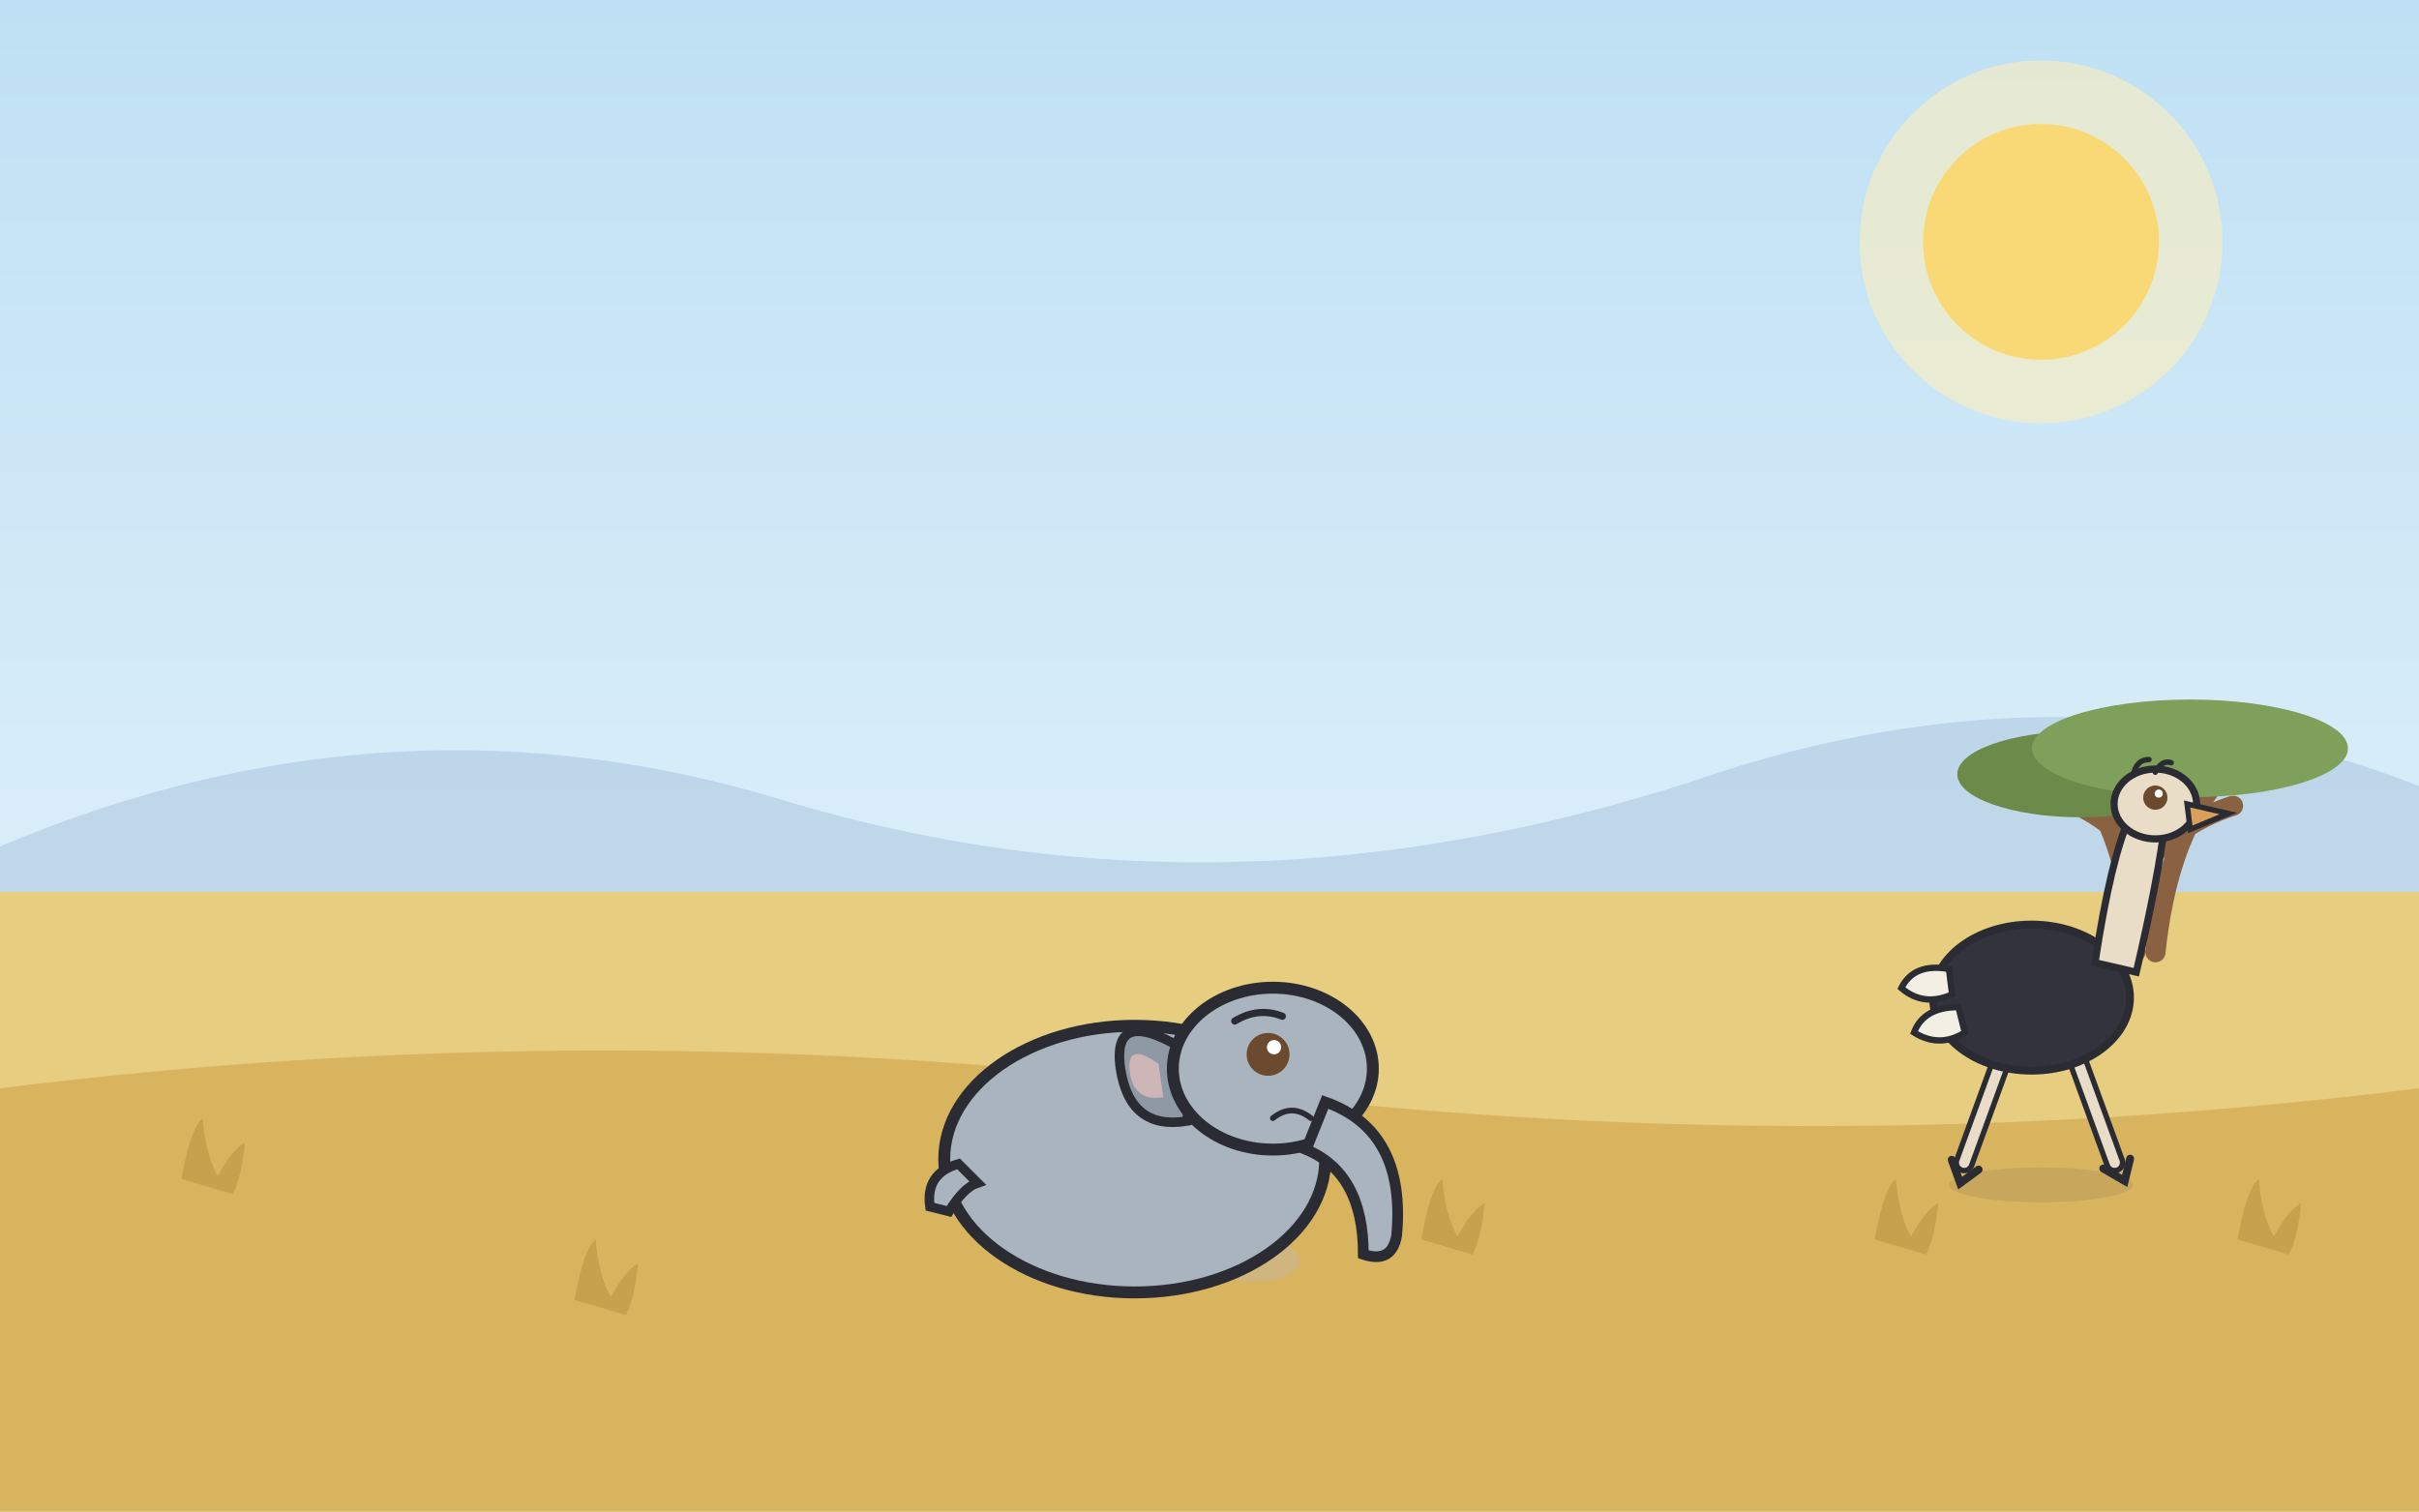
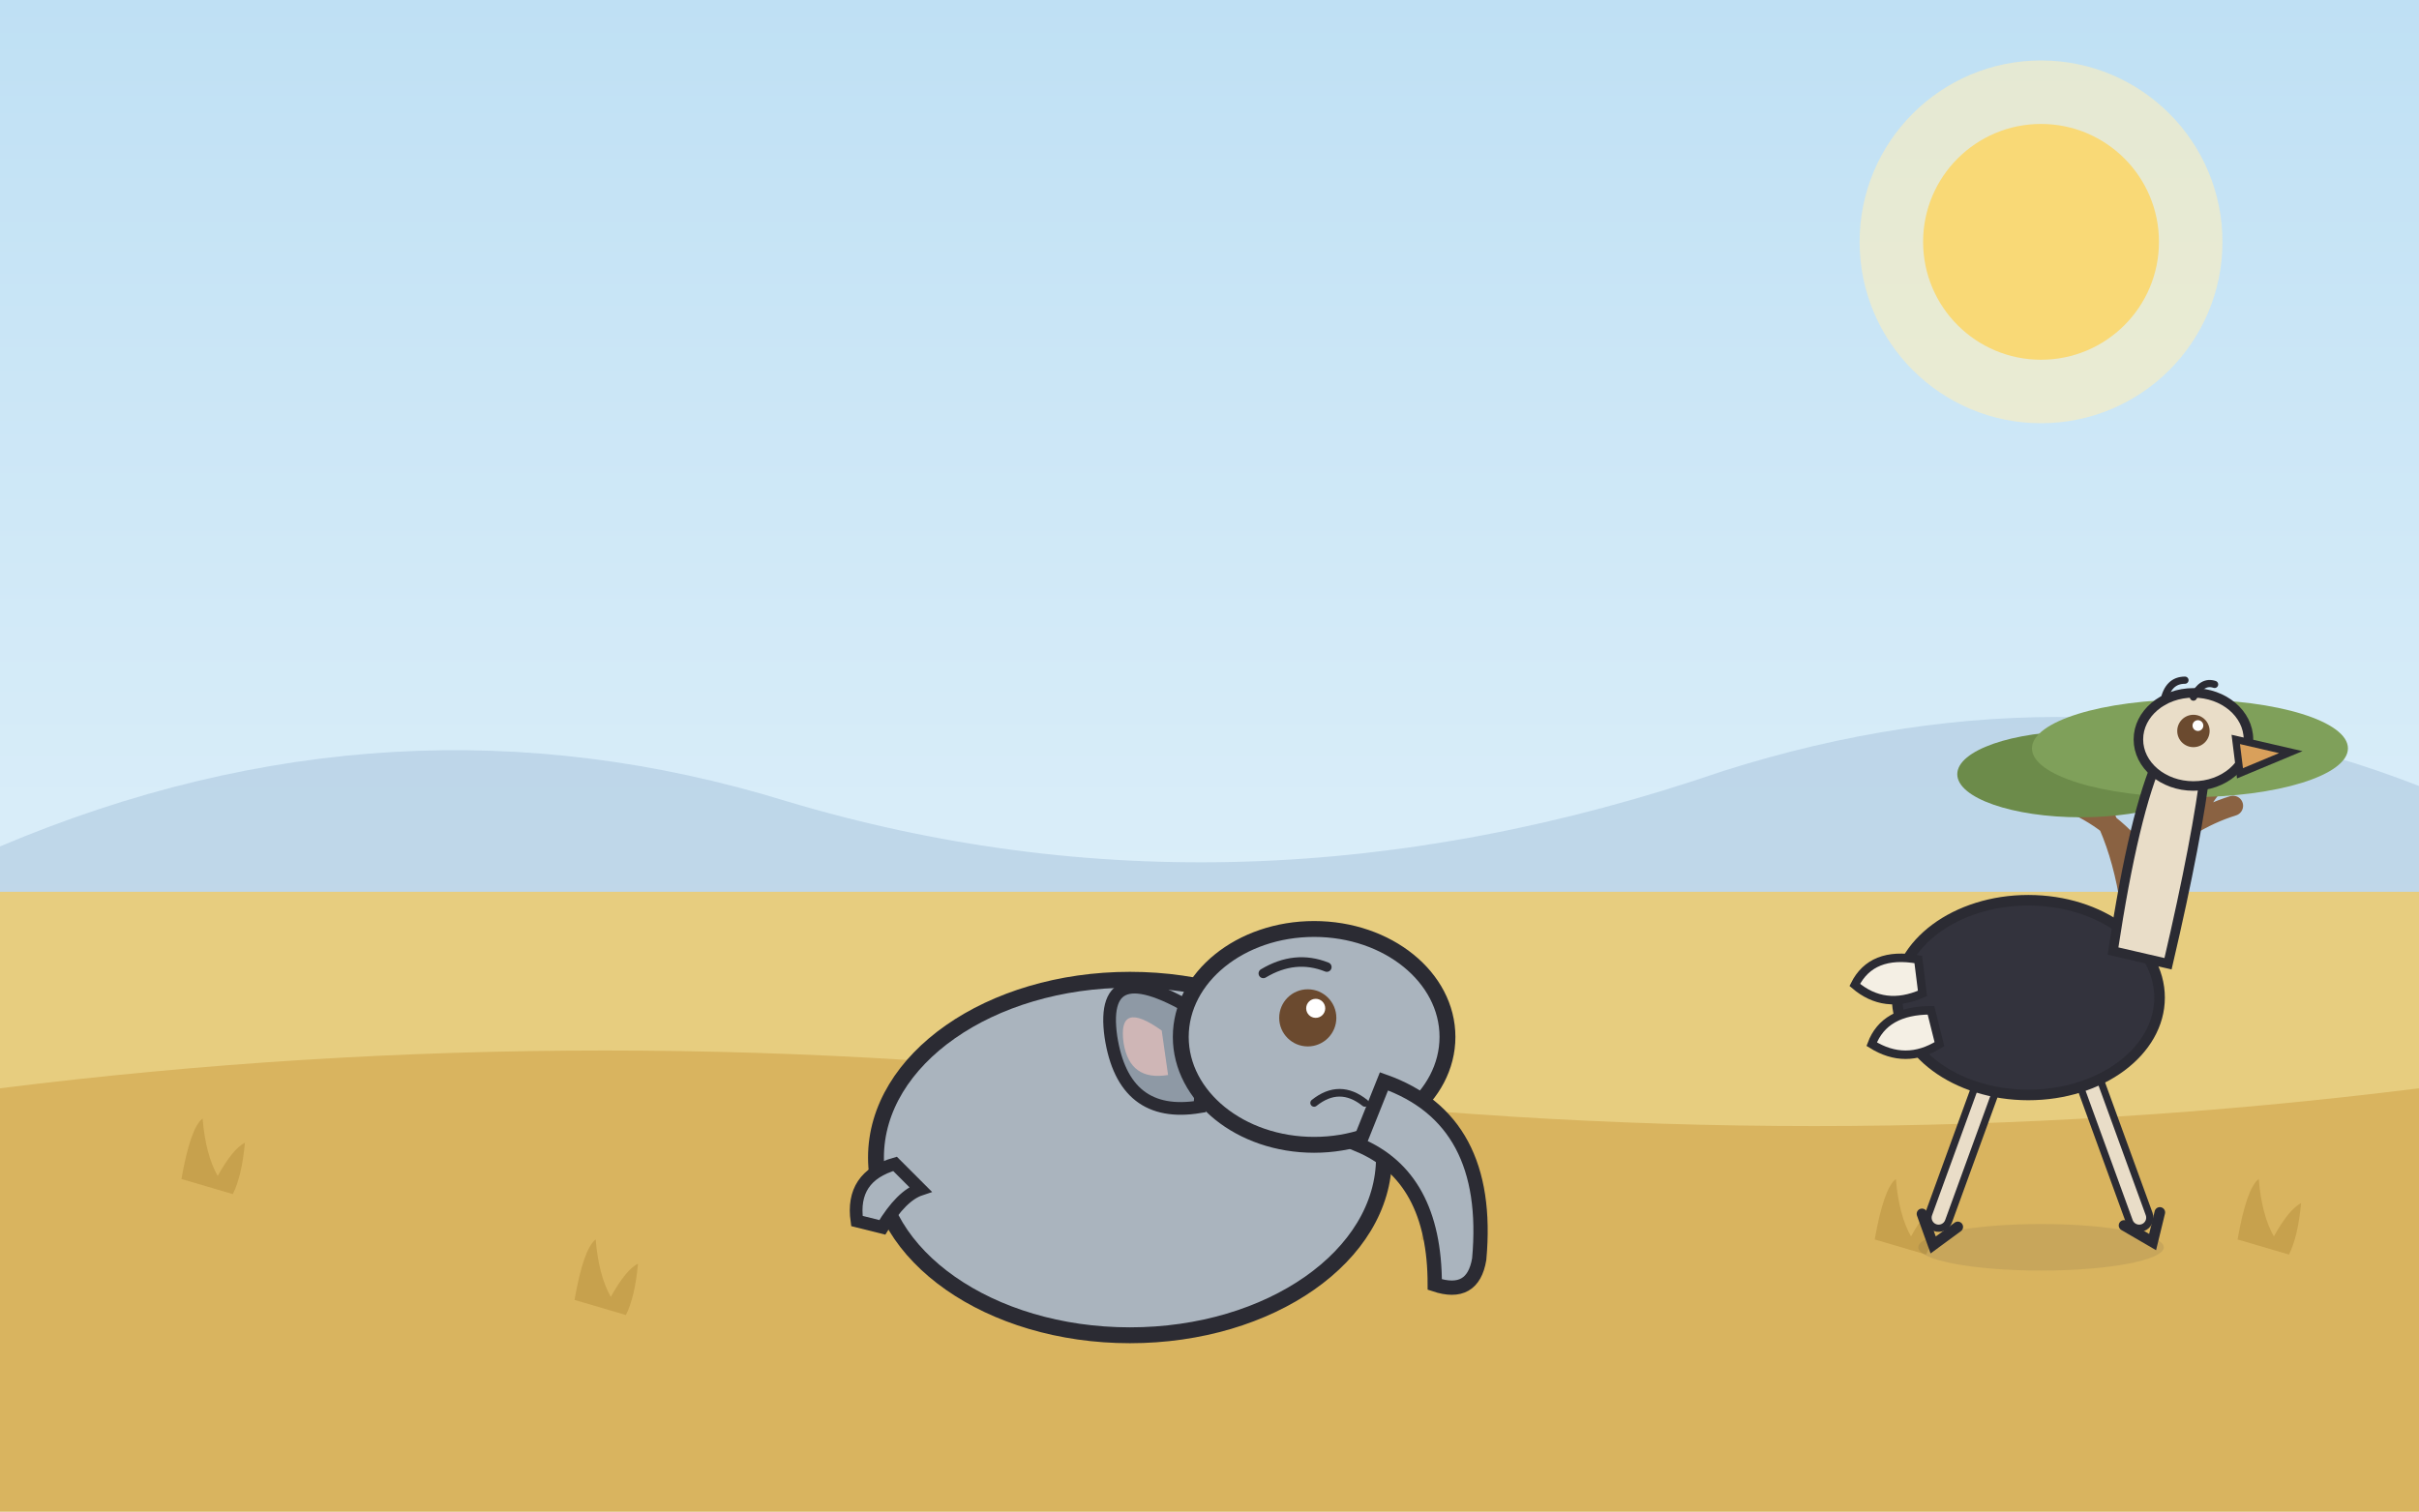
<svg xmlns="http://www.w3.org/2000/svg" viewBox="0 0 1600 1000" role="img">
  <style>
@media (prefers-reduced-motion: no-preference) {
  .anim-idle { animation: idle 3.8s ease-in-out infinite alternate; }
  @keyframes idle { from { transform: translateY(0); } to { transform: translateY(-6px); } }
  .anim-tail { transform-box: fill-box; transform-origin: 100% 20%; animation: tail 2.6s ease-in-out infinite alternate; }
  @keyframes tail { from { transform: rotate(-6deg); } to { transform: rotate(8deg); } }
  .anim-blink { transform-box: fill-box; transform-origin: center; animation: blink 5.2s infinite; }
  @keyframes blink { 0%, 93%, 100% { transform: scaleY(1); } 95%, 97% { transform: scaleY(0.12); } }
  .anim-glow { transform-box: fill-box; transform-origin: center; animation: glow 4.2s ease-in-out infinite alternate; }
  @keyframes glow { from { transform: scale(1); opacity: 0.5; } to { transform: scale(1.08); opacity: 0.75; } }
  .anim-shimmer { animation: shimmer 5s ease-in-out infinite alternate; }
  @keyframes shimmer { from { opacity: 0.62; } to { opacity: 0.92; } }
  .anim-grass { transform-box: fill-box; transform-origin: 50% 100%; animation: sway 3.2s ease-in-out infinite alternate; }
  .anim-canopy { transform-box: fill-box; transform-origin: 50% 100%; animation: sway 5.6s ease-in-out infinite alternate; }
  @keyframes sway { from { transform: rotate(-1.8deg); } to { transform: rotate(2.2deg); } }
  .anim-rain { animation: rainfall 1.15s linear infinite; }
  @keyframes rainfall { from { transform: translateY(-32px); opacity: 0.85; } 75% { opacity: 0.55; } to { transform: translateY(72px); opacity: 0; } }
  .anim-ripple { transform-box: fill-box; transform-origin: center; animation: ripple 3.4s ease-in-out infinite alternate; }
  @keyframes ripple { from { transform: scale(1); opacity: 0.8; } to { transform: scale(1.18); opacity: 0.55; } }
  .anim-drip { animation: drip 1s ease-in infinite; }
  @keyframes drip { from { transform: translateY(-12px); opacity: 0.95; } to { transform: translateY(28px); opacity: 0; } }
  .anim-flow { stroke-dasharray: 26 20; animation: flow 0.8s linear infinite; }
  @keyframes flow { from { stroke-dashoffset: 0; } to { stroke-dashoffset: -46; } }
  .anim-splash { transform-box: fill-box; transform-origin: 50% 100%; animation: splashPulse 1.7s ease-in-out infinite alternate; }
  @keyframes splashPulse { from { transform: scale(0.97); } to { transform: scale(1.05); } }
  .anim-strain { transform-box: fill-box; transform-origin: center; animation: strain 0.9s ease-in-out infinite alternate; }
  @keyframes strain { from { transform: translateX(-5px); } to { transform: translateX(4px); } }
  .anim-float { transform-box: fill-box; transform-origin: center; animation: floaty 2.6s ease-in-out infinite alternate; }
  @keyframes floaty { from { transform: translateY(0) scale(1); } to { transform: translateY(-12px) scale(1.08); } }
  .anim-wave { animation: wave 2.4s ease-in-out infinite; opacity: 0; }
  @keyframes wave { 0% { opacity: 0; } 30% { opacity: 0.9; } 60%, 100% { opacity: 0; } }
  .anim-cloud { animation: cloudDrift 9s ease-in-out infinite alternate; }
  @keyframes cloudDrift { from { transform: translateX(-18px); } to { transform: translateX(22px); } }
  .tap-target { cursor: pointer; }
  .tap-target.tap-play { transform-box: fill-box; transform-origin: 50% 85%; animation: tapWiggle 0.7s ease-in-out; }
  .tap-target[data-tap="puddle"].tap-play { transform-origin: center; animation: tapSplash 0.85s ease-out; }
  .tap-target[data-tap="sun"].tap-play { transform-origin: center; animation: tapPulse 0.6s ease-in-out; }
  .tap-target[data-tap="tree"].tap-play { transform-origin: 50% 100%; animation: tapShake 0.7s ease-in-out; }
  @keyframes tapWiggle { 0% { transform: rotate(0); } 25% { transform: rotate(-4deg) scale(1.03); } 55% { transform: rotate(3deg) scale(1.04); } 80% { transform: rotate(-1.5deg); } 100% { transform: rotate(0); } }
  @keyframes tapSplash { 0% { transform: scale(1); } 40% { transform: scale(1.06, 0.94); } 70% { transform: scale(0.97, 1.03); } 100% { transform: scale(1); } }
  @keyframes tapPulse { 0% { transform: scale(1); } 50% { transform: scale(1.12); } 100% { transform: scale(1); } }
  @keyframes tapShake { 0% { transform: rotate(0); } 20% { transform: rotate(2.4deg); } 45% { transform: rotate(-2deg); } 70% { transform: rotate(1.2deg); } 100% { transform: rotate(0); } }
  .tap-burst { opacity: 0; }
  .tap-target.tap-play .tap-burst { opacity: 1; }
  .tap-target.tap-play .tap-burst circle { animation: burstUp 0.6s ease-out forwards; }
  @keyframes burstUp { from { transform: translateY(0); opacity: 0.95; } to { transform: translateY(-90px); opacity: 0; } }
}
</style>
  <defs>
    <linearGradient id="sky" x1="0" y1="0" x2="0" y2="1">
      <stop offset="0" stop-color="#bfe0f4" />
      <stop offset="1" stop-color="#eef8fd" />
    </linearGradient>
  </defs>
  <rect width="1600" height="1000" fill="url(#sky)" />
  <g class="tap-target" data-tap="sun">
    <circle class="anim-glow" cx="1350" cy="160" r="120" fill="#fdeebc" opacity="0.6" />
    <circle cx="1350" cy="160" r="78" fill="#f9d976" />
  </g>
  <path d="M 0 560 q 260 -110 520 -30 q 300 90 620 -20 q 240 -76 460 10 L 1600 640 L 0 640 Z" fill="#a9c4dd" opacity="0.55" />
  <rect x="0" y="590" width="1600" height="410" fill="#e7cd7f" />
  <path d="M 0 720 q 400 -50 800 0 q 400 50 800 0 L 1600 1000 L 0 1000 Z" fill="#d9b45f" />
  <g class="anim-grass" style="animation-delay:1.00s">
    <path d="M 120 780 q 6 -34 14 -40 q 2 24 10 38 q 10 -18 18 -22 q -2 22 -8 34 z" fill="#c39c48" opacity="0.8" />
  </g>
  <g class="anim-grass" style="animation-delay:0.50s">
    <path d="M 380 860 q 6 -34 14 -40 q 2 24 10 38 q 10 -18 18 -22 q -2 22 -8 34 z" fill="#c39c48" opacity="0.8" />
  </g>
  <g class="anim-grass" style="animation-delay:2.50s">
    <path d="M 660 780 q 6 -34 14 -40 q 2 24 10 38 q 10 -18 18 -22 q -2 22 -8 34 z" fill="#c39c48" opacity="0.8" />
  </g>
  <g class="anim-grass" style="animation-delay:1.50s">
    <path d="M 940 820 q 6 -34 14 -40 q 2 24 10 38 q 10 -18 18 -22 q -2 22 -8 34 z" fill="#c39c48" opacity="0.8" />
  </g>
  <g class="anim-grass" style="animation-delay:0.00s">
    <path d="M 1240 820 q 6 -34 14 -40 q 2 24 10 38 q 10 -18 18 -22 q -2 22 -8 34 z" fill="#c39c48" opacity="0.8" />
  </g>
  <g class="anim-grass" style="animation-delay:0.00s">
    <path d="M 1480 820 q 6 -34 14 -40 q 2 24 10 38 q 10 -18 18 -22 q -2 22 -8 34 z" fill="#c39c48" opacity="0.8" />
  </g>
  <g transform="translate(1420 630) scale(0.95)">
    <g class="tap-target" data-tap="tree">
      <path d="M -8 0 q -4 -70 -30 -110 M 6 0 q 8 -76 40 -116 M 0 -60 q -20 -30 -52 -44 M 2 -66 q 26 -26 58 -36" stroke="#8a6242" stroke-width="14" fill="none" stroke-linecap="round" />
      <g class="anim-canopy" style="animation-delay:1.67s">
        <ellipse cx="-46" cy="-124" rx="86" ry="30" fill="#6c8b4a" />
        <ellipse cx="30" cy="-142" rx="110" ry="34" fill="#7fa05a" />
      </g>
    </g>
  </g>
  <g class="anim-splash" opacity="0.55">
    <ellipse cx="700" cy="830" rx="34" ry="16" fill="#c9b699" />
    <ellipse cx="770" cy="816" rx="26" ry="12" fill="#d6c6ac" />
    <ellipse cx="830" cy="834" rx="30" ry="14" fill="#c9b699" />
  </g>
-   <g transform="translate(760 770) scale(1.575 1.575)">
+   <g transform="translate(760 770) scale(2.1 2.1)">
    <g class="tap-target" data-tap="elephant" data-mood="sad">
      <g class="anim-idle" style="animation-delay:1.50s">
        <ellipse cx="-6" cy="-2" rx="80" ry="56" fill="#aab4be" stroke="#2b2b33" stroke-width="5" />
        <g class="anim-tail" style="animation-delay:1.50s">
          <path d="M -80 0 q -14 4 -12 18 l 8 2 q 6 -10 12 -12 z" fill="#aab4be" stroke="#2b2b33" stroke-width="4" />
        </g>
        <g transform="translate(44 -40)">
          <path d="M -26 -6 q -34 -22 -30 6 q 4 26 28 22 z" fill="#8e99a5" stroke="#2b2b33" stroke-width="4" />
          <path d="M -40 -2 q -14 -10 -12 4 q 2 12 14 10 z" fill="#cfb6b6" />
          <ellipse cx="8" cy="0" rx="42" ry="34" fill="#aab4be" stroke="#2b2b33" stroke-width="5" />
          <g transform="translate(6 -6)">
            <g class="anim-blink">
              <circle cx="0" cy="0" r="9" fill="#6b4a2f" />
              <circle cx="2.5" cy="-3" r="3" fill="#fff" />
            </g>
            <path d="M -14 -14 q 10 -6 20 -2" stroke="#2b2b33" stroke-width="3" fill="none" stroke-linecap="round" />
          </g>
          <g transform="translate(16 16)">
            <path d="M -8 4.8 q 8 -6.4 16 0" stroke="#2b2b33" stroke-width="2.4" fill="none" stroke-linecap="round" />
          </g>
        </g>
        <path d="M 74 -26 q 34 12 30 56 q -2 12 -14 8 q 0 -34 -24 -44 z" fill="#aab4be" stroke="#2b2b33" stroke-width="4.5" />
      </g>
    </g>
  </g>
-   <g transform="translate(1350 660) scale(1.05 1.05)">
+   <g transform="translate(1350 660) scale(1.4 1.4)">
    <ellipse cx="0" cy="118" rx="58" ry="11" fill="#2b2b33" opacity="0.10" />
    <g class="tap-target" data-tap="ostrich" data-mood="happy">
      <g class="anim-idle" style="animation-delay:0.50s">
        <g transform="translate(-20 26) rotate(20)">
          <rect x="-5" y="0" width="10" height="88" rx="5" fill="#e9ddc8" stroke="#2b2b33" stroke-width="3.4" />
          <path d="M -8 84 l 10 12 l 8 -12" fill="none" stroke="#2b2b33" stroke-width="5" stroke-linecap="round" />
        </g>
        <g transform="translate(18 26) rotate(-20)">
          <rect x="-5" y="0" width="10" height="88" rx="5" fill="#e9ddc8" stroke="#2b2b33" stroke-width="3.4" />
          <path d="M -8 84 l 10 12 l 8 -12" fill="none" stroke="#2b2b33" stroke-width="5" stroke-linecap="round" />
        </g>
        <ellipse cx="-6" cy="0" rx="62" ry="46" fill="#33333d" stroke="#2b2b33" stroke-width="5" />
        <g class="anim-tail" style="animation-delay:0.50s">
          <path d="M -58 -18 q -22 -4 -30 12 q 14 12 32 4 z M -52 6 q -22 0 -28 16 q 16 10 32 0 z" fill="#f4efe4" stroke="#2b2b33" stroke-width="4" />
        </g>
        <path d="M 34 -22 q 10 -66 22 -92 l 22 4 q -4 34 -18 94 z" fill="#e9ddc8" stroke="#2b2b33" stroke-width="4.5" />
        <g transform="translate(72 -122)">
          <ellipse cx="0" cy="0" rx="26" ry="22" fill="#e9ddc8" stroke="#2b2b33" stroke-width="4.5" />
          <path d="M 20 0 l 26 6 l -24 10 z" fill="#d9a05b" stroke="#2b2b33" stroke-width="3.4" />
          <g transform="translate(0 -4)">
            <g class="anim-blink">
              <circle cx="0" cy="0" r="7.65" fill="#6b4a2f" />
              <circle cx="2.125" cy="-2.55" r="2.55" fill="#fff" />
            </g>
          </g>
          <path d="M -14 -18 q 2 -10 10 -10 M 0 -20 q 4 -8 10 -6" stroke="#2b2b33" stroke-width="3.4" fill="none" stroke-linecap="round" />
        </g>
      </g>
    </g>
  </g>
</svg>
